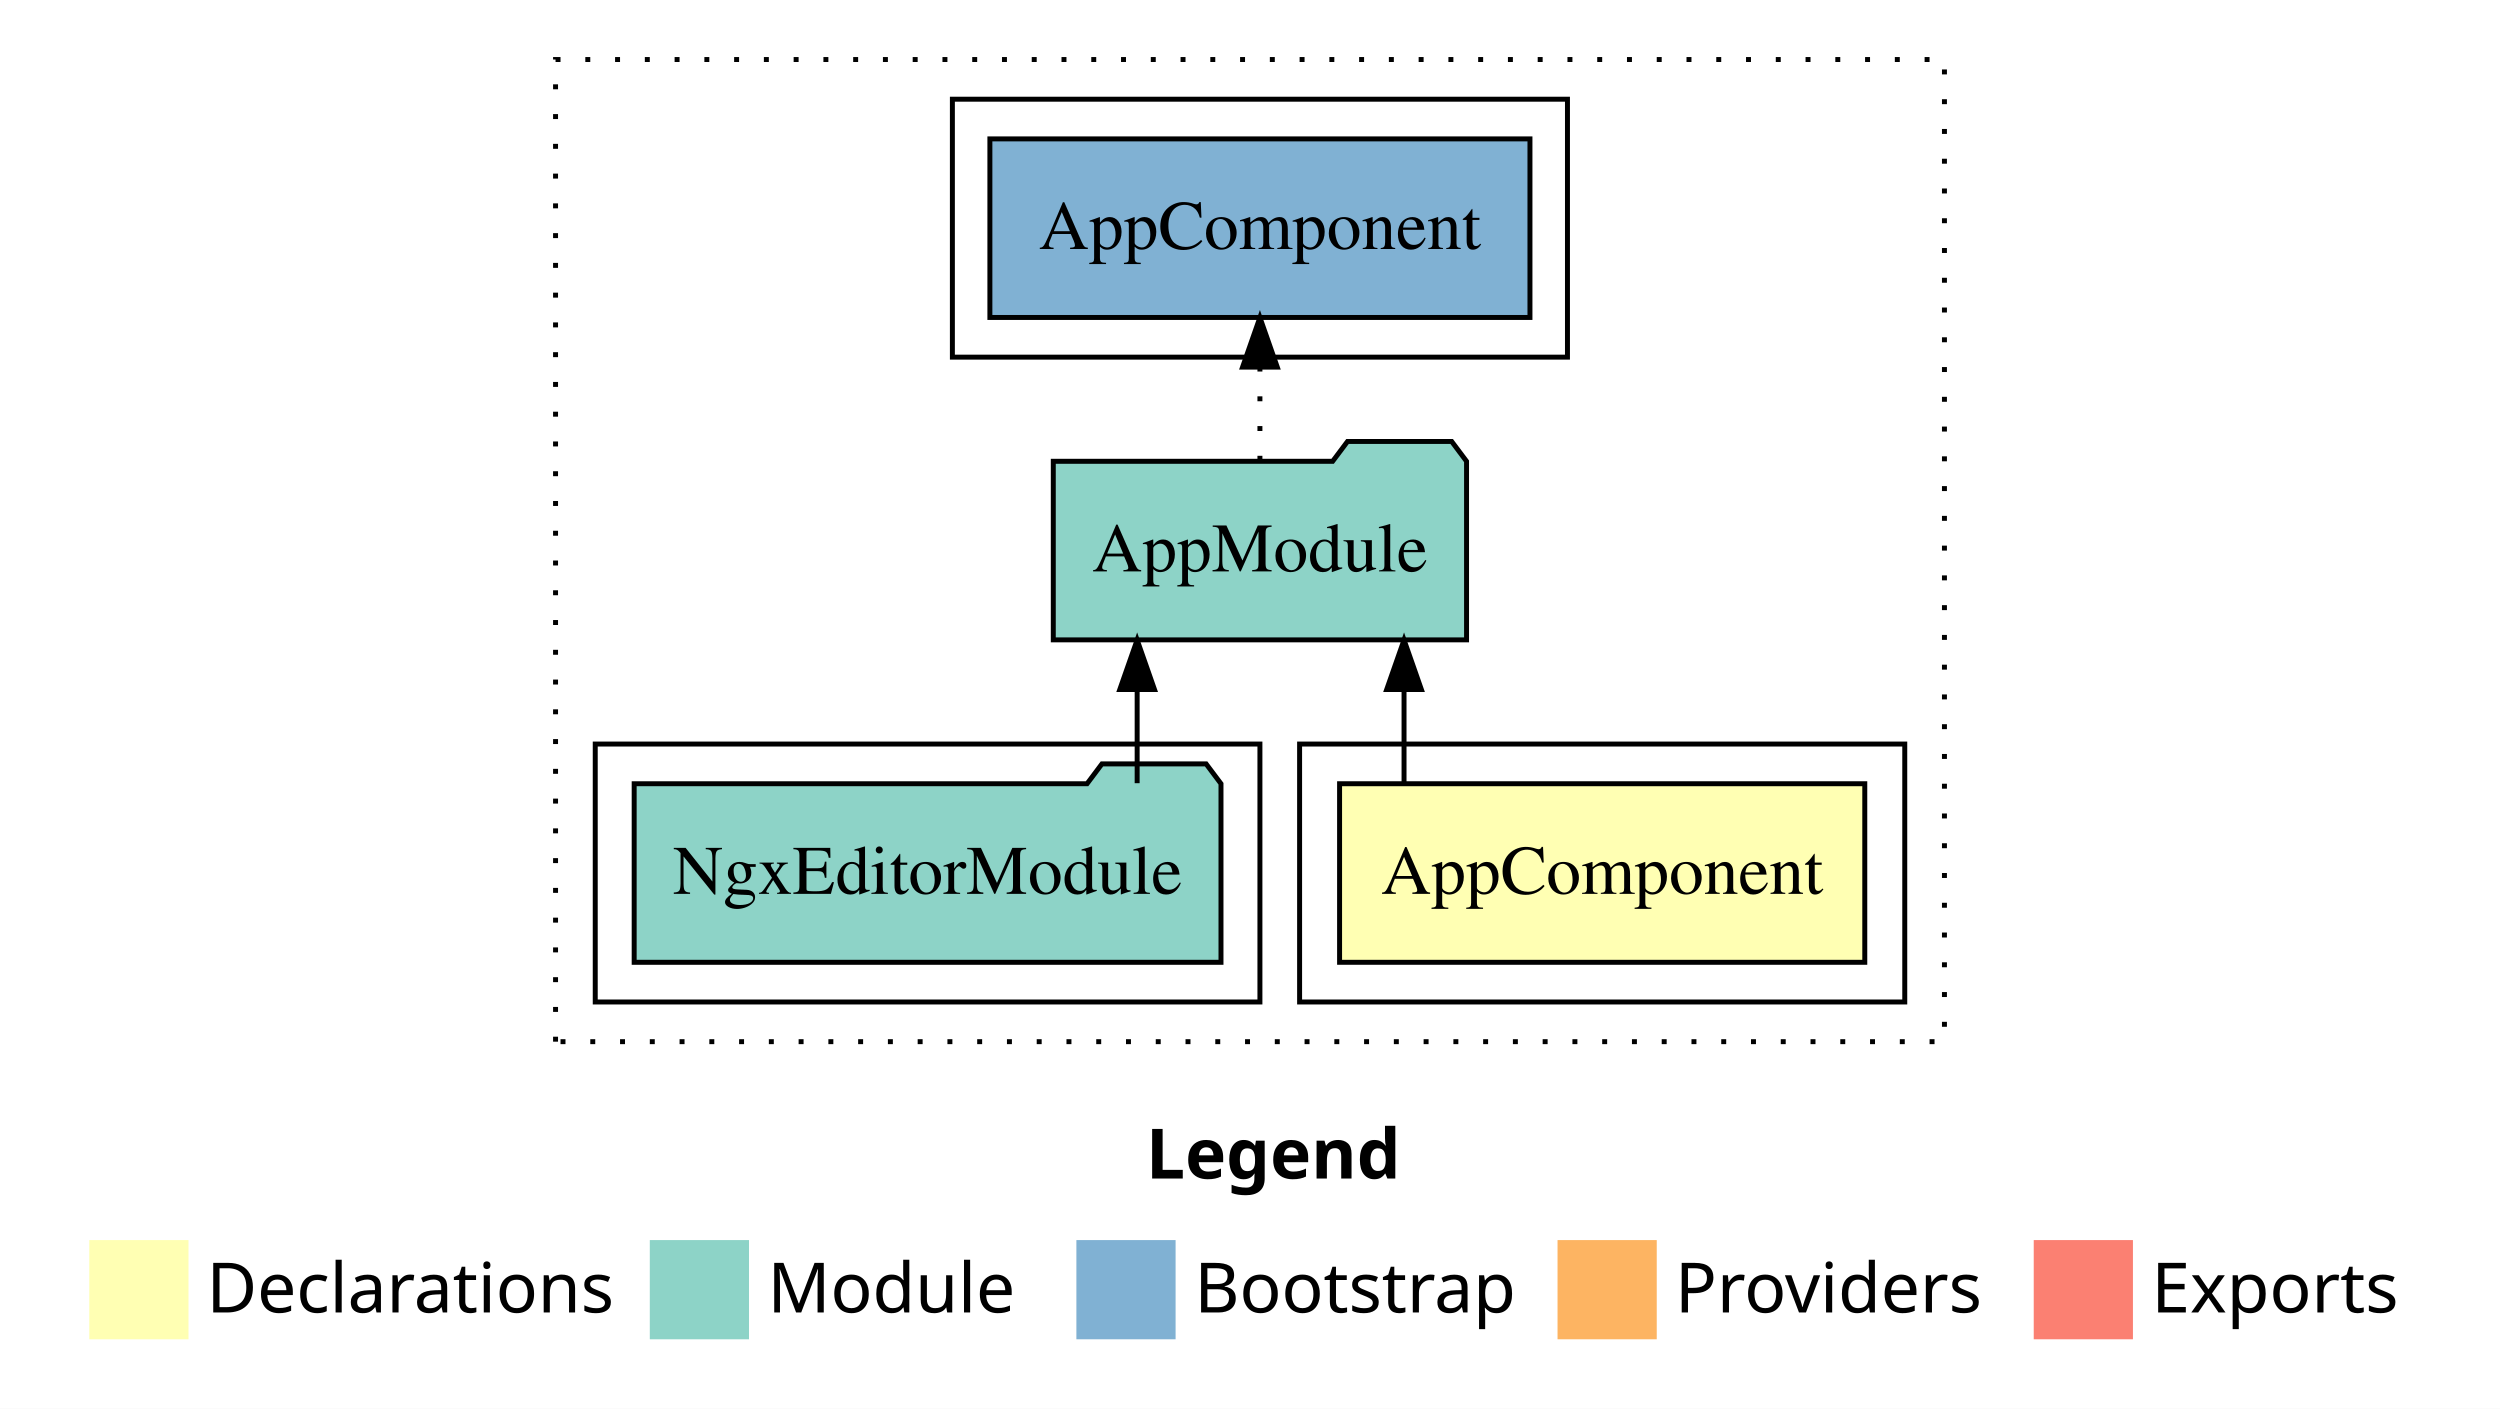
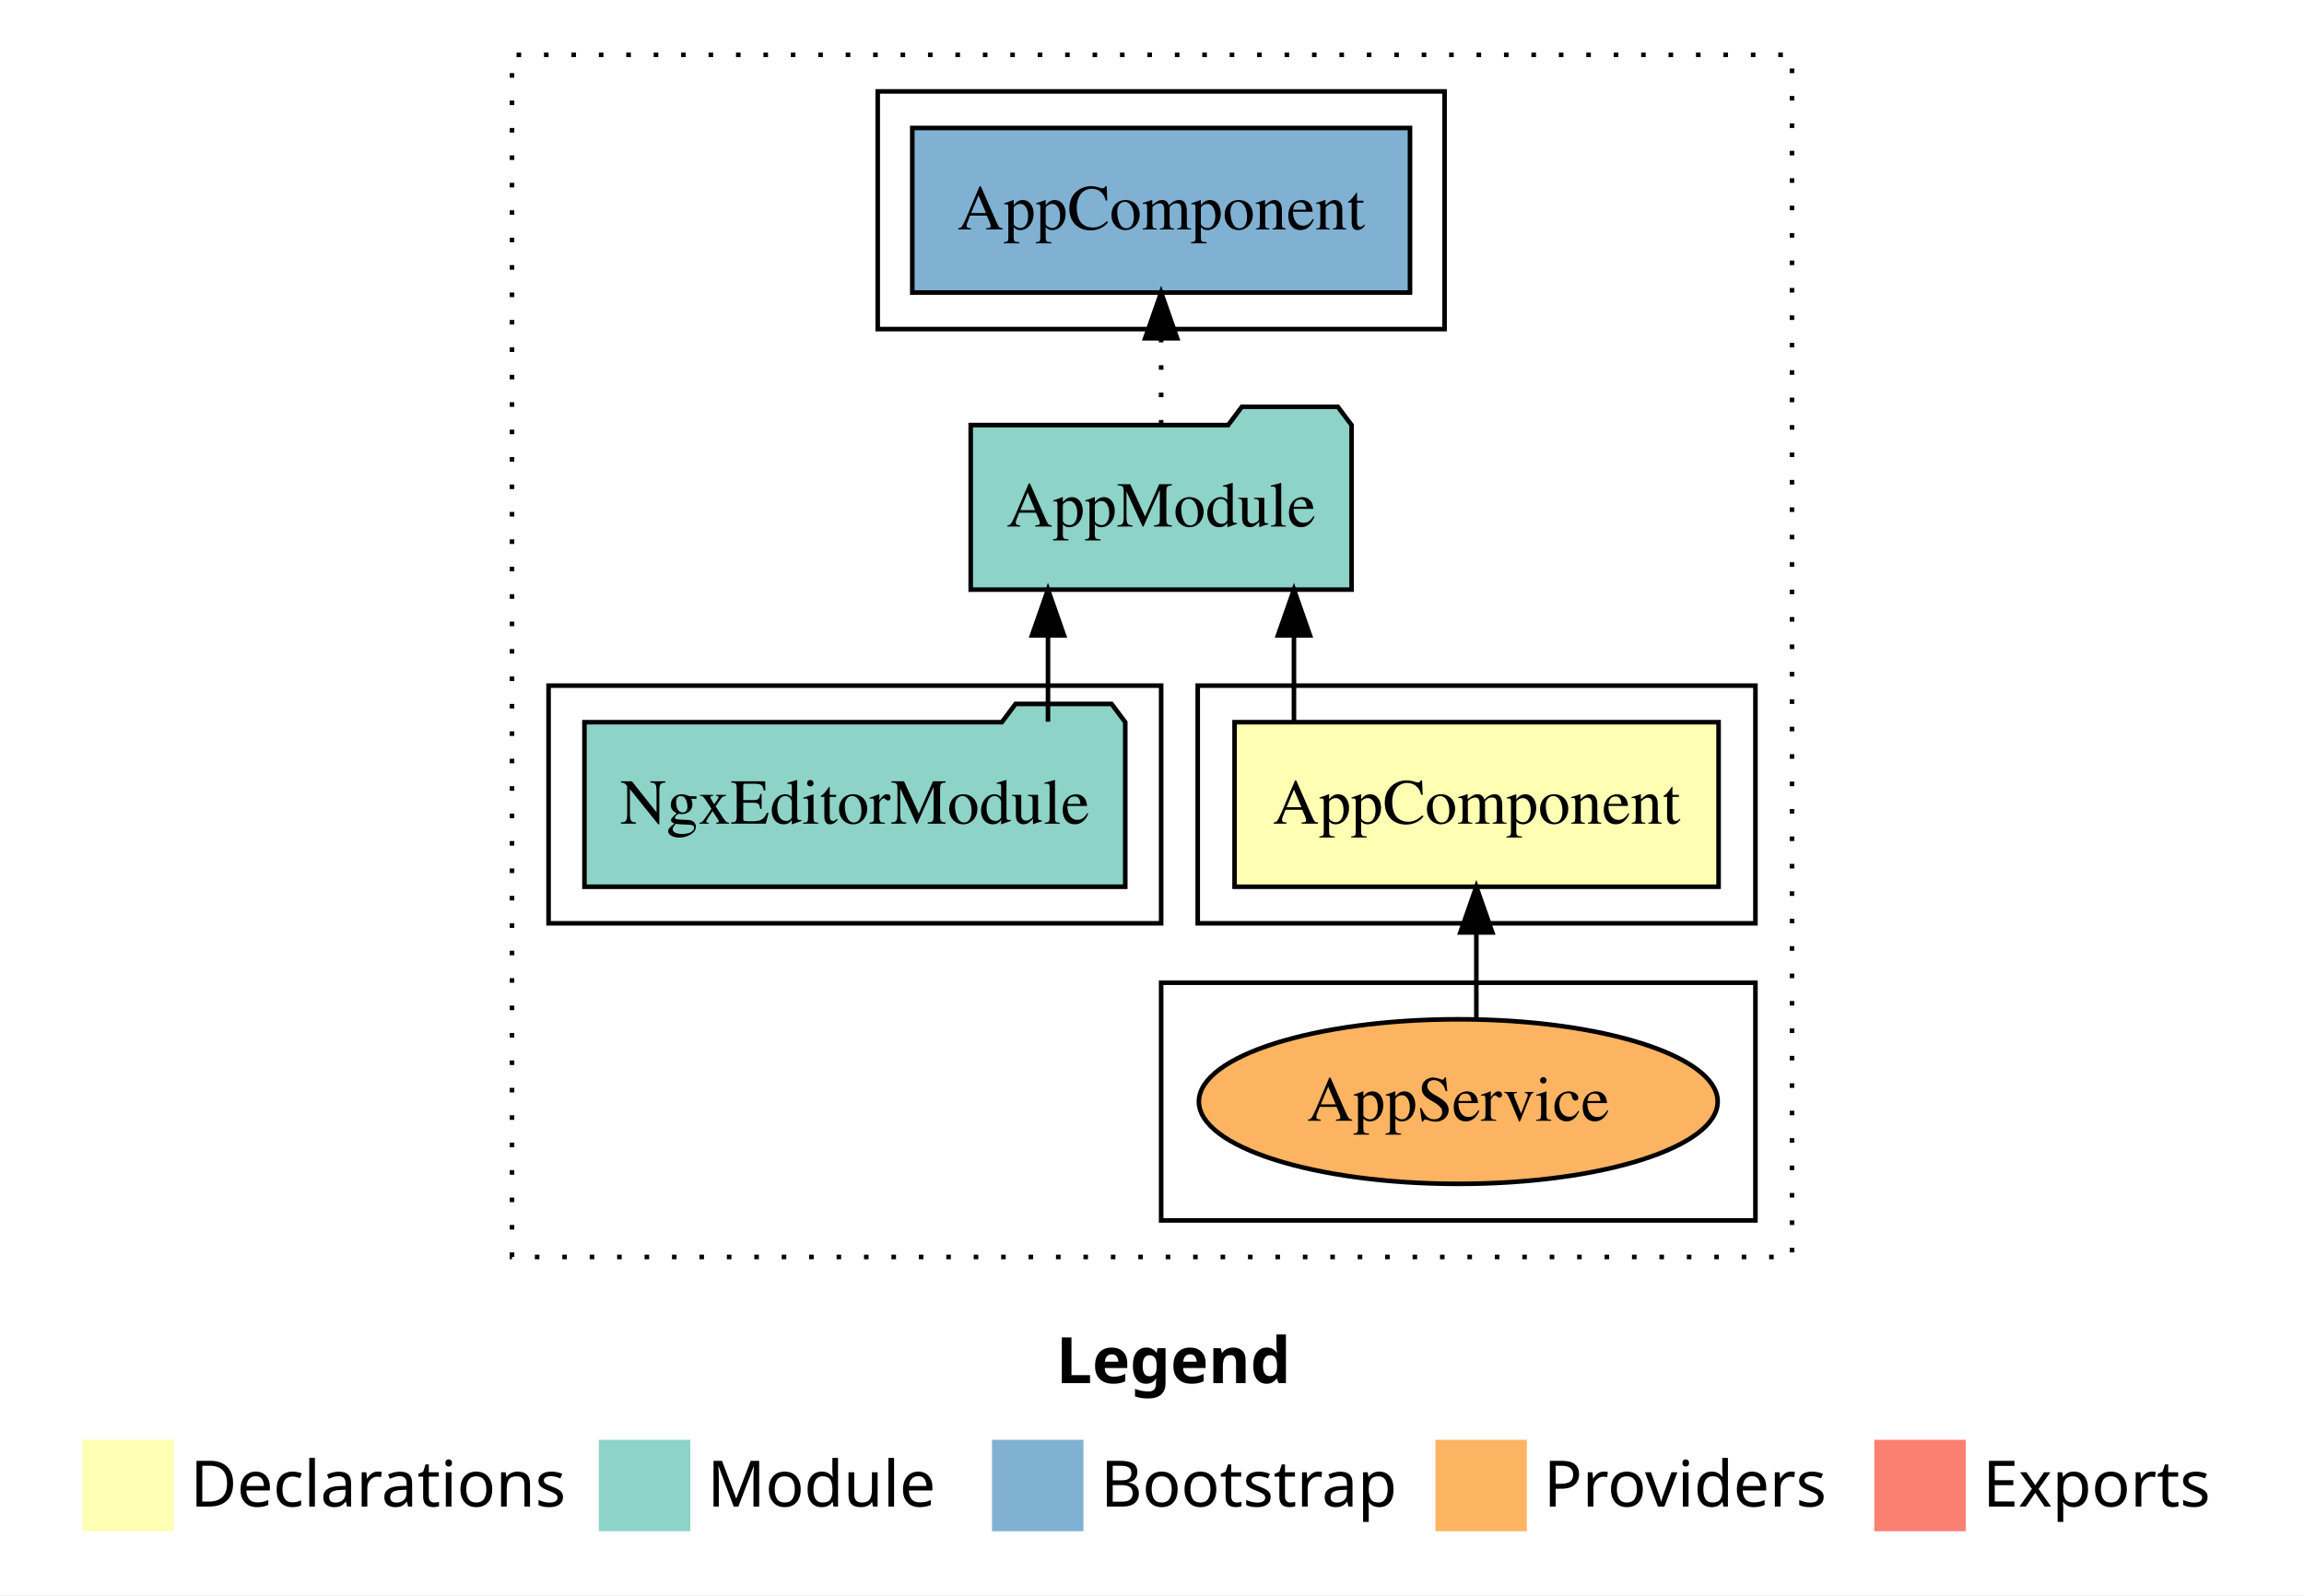
- <svg xmlns="http://www.w3.org/2000/svg" width="504pt" height="284pt" viewBox="0.00 0.00 504.00 284.00">
-   <g id="graph0" class="graph" transform="scale(1 1) rotate(0) translate(4 280)">
-     <polygon fill="#ffffff" stroke="transparent" points="-4,4 -4,-280 500,-280 500,4 -4,4" />
+ <svg xmlns="http://www.w3.org/2000/svg" width="504pt" height="349pt" viewBox="0.00 0.00 504.00 349.00">
+   <g id="graph0" class="graph" transform="scale(1 1) rotate(0) translate(4 345)">
+     <polygon fill="#ffffff" stroke="transparent" points="-4,4 -4,-345 500,-345 500,4 -4,4" />
    <text text-anchor="start" x="227.009" y="-42.4" font-family="sans-serif" font-weight="bold" font-size="14.00" fill="#000000">Legend</text>
    <polygon fill="#ffffb3" stroke="transparent" points="14,-10 14,-30 34,-30 34,-10 14,-10" />
    <text text-anchor="start" x="37.629" y="-15.4" font-family="sans-serif" font-size="14.00" fill="#000000">  Declarations</text>
    <polygon fill="#8dd3c7" stroke="transparent" points="127,-10 127,-30 147,-30 147,-10 127,-10" />
    <text text-anchor="start" x="150.725" y="-15.4" font-family="sans-serif" font-size="14.00" fill="#000000">  Module</text>
    <polygon fill="#80b1d3" stroke="transparent" points="213,-10 213,-30 233,-30 233,-10 213,-10" />
    <text text-anchor="start" x="236.781" y="-15.4" font-family="sans-serif" font-size="14.00" fill="#000000">  Bootstrap</text>
    <polygon fill="#fdb462" stroke="transparent" points="310,-10 310,-30 330,-30 330,-10 310,-10" />
    <text text-anchor="start" x="333.673" y="-15.4" font-family="sans-serif" font-size="14.00" fill="#000000">  Providers</text>
    <polygon fill="#fb8072" stroke="transparent" points="406,-10 406,-30 426,-30 426,-10 406,-10" />
    <text text-anchor="start" x="429.726" y="-15.4" font-family="sans-serif" font-size="14.00" fill="#000000">  Exports</text>
    <g id="clust1" class="cluster">
-       <polygon fill="none" stroke="#000000" stroke-dasharray="1,5" points="108,-70 108,-268 388,-268 388,-70 108,-70" />
+       <polygon fill="none" stroke="#000000" stroke-dasharray="1,5" points="108,-70 108,-333 388,-333 388,-70 108,-70" />
    </g>
    <g id="clust2" class="cluster">
-       <polygon fill="none" stroke="#000000" points="258,-78 258,-130 380,-130 380,-78 258,-78" />
+       <polygon fill="none" stroke="#000000" points="258,-143 258,-195 380,-195 380,-143 258,-143" />
+     </g>
+     <g id="clust3" class="cluster">
+       <polygon fill="none" stroke="#000000" points="250,-78 250,-130 380,-130 380,-78 250,-78" />
    </g>
    <g id="clust4" class="cluster">
-       <polygon fill="none" stroke="#000000" points="116,-78 116,-130 250,-130 250,-78 116,-78" />
+       <polygon fill="none" stroke="#000000" points="116,-143 116,-195 250,-195 250,-143 116,-143" />
    </g>
    <g id="clust6" class="cluster">
-       <polygon fill="none" stroke="#000000" points="188,-208 188,-260 312,-260 312,-208 188,-208" />
+       <polygon fill="none" stroke="#000000" points="188,-273 188,-325 312,-325 312,-273 188,-273" />
    </g>
    <g id="node1" class="node">
-       <polygon fill="#ffffb3" stroke="#000000" points="371.94,-122 266.06,-122 266.06,-86 371.94,-86 371.94,-122" />
-       <text text-anchor="middle" x="319" y="-99.8" font-family="Times,serif" font-size="14.00" fill="#000000">AppComponent</text>
+       <polygon fill="#ffffb3" stroke="#000000" points="371.94,-187 266.06,-187 266.06,-151 371.94,-151 371.94,-187" />
+       <text text-anchor="middle" x="319" y="-164.8" font-family="Times,serif" font-size="14.00" fill="#000000">AppComponent</text>
    </g>
    <g id="node2" class="node">
-       <polygon fill="#8dd3c7" stroke="#000000" points="291.657,-187 288.657,-191 267.657,-191 264.657,-187 208.343,-187 208.343,-151 291.657,-151 291.657,-187" />
-       <text text-anchor="middle" x="250" y="-164.8" font-family="Times,serif" font-size="14.00" fill="#000000">AppModule</text>
+       <polygon fill="#8dd3c7" stroke="#000000" points="291.657,-252 288.657,-256 267.657,-256 264.657,-252 208.343,-252 208.343,-216 291.657,-216 291.657,-252" />
+       <text text-anchor="middle" x="250" y="-229.8" font-family="Times,serif" font-size="14.00" fill="#000000">AppModule</text>
    </g>
    <g id="edge1" class="edge">
-       <path fill="none" stroke="#000000" d="M279.054,-122.106C279.054,-122.106 279.054,-140.991 279.054,-140.991" />
-       <polygon fill="#000000" stroke="#000000" points="275.554,-140.991 279.054,-150.991 282.554,-140.991 275.554,-140.991" />
+       <path fill="none" stroke="#000000" d="M279.054,-187.106C279.054,-187.106 279.054,-205.991 279.054,-205.991" />
+       <polygon fill="#000000" stroke="#000000" points="275.554,-205.991 279.054,-215.991 282.554,-205.991 275.554,-205.991" />
+     </g>
+     <g id="node5" class="node">
+       <polygon fill="#80b1d3" stroke="#000000" points="304.439,-317 195.561,-317 195.561,-281 304.439,-281 304.439,-317" />
+       <text text-anchor="middle" x="250" y="-294.8" font-family="Times,serif" font-size="14.00" fill="#000000">AppComponent </text>
+     </g>
+     <g id="edge4" class="edge">
+       <path fill="none" stroke="#000000" stroke-dasharray="1,5" d="M250,-252.106C250,-252.106 250,-270.991 250,-270.991" />
+       <polygon fill="#000000" stroke="#000000" points="246.5,-270.991 250,-280.991 253.5,-270.991 246.5,-270.991" />
+     </g>
+     <g id="node3" class="node">
+       <ellipse fill="#fdb462" stroke="#000000" cx="315" cy="-104" rx="56.741" ry="18" />
+       <text text-anchor="middle" x="315" y="-99.8" font-family="Times,serif" font-size="14.00" fill="#000000">AppService</text>
+     </g>
+     <g id="edge2" class="edge">
+       <path fill="none" stroke="#000000" d="M318.95,-122.106C318.95,-122.106 318.95,-140.991 318.95,-140.991" />
+       <polygon fill="#000000" stroke="#000000" points="315.45,-140.991 318.95,-150.991 322.45,-140.991 315.45,-140.991" />
    </g>
    <g id="node4" class="node">
-       <polygon fill="#80b1d3" stroke="#000000" points="304.439,-252 195.561,-252 195.561,-216 304.439,-216 304.439,-252" />
-       <text text-anchor="middle" x="250" y="-229.8" font-family="Times,serif" font-size="14.00" fill="#000000">AppComponent </text>
+       <polygon fill="#8dd3c7" stroke="#000000" points="242.151,-187 239.151,-191 218.151,-191 215.151,-187 123.849,-187 123.849,-151 242.151,-151 242.151,-187" />
+       <text text-anchor="middle" x="183" y="-164.8" font-family="Times,serif" font-size="14.00" fill="#000000">NgxEditorModule</text>
    </g>
    <g id="edge3" class="edge">
-       <path fill="none" stroke="#000000" stroke-dasharray="1,5" d="M250,-187.106C250,-187.106 250,-205.991 250,-205.991" />
-       <polygon fill="#000000" stroke="#000000" points="246.5,-205.991 250,-215.991 253.5,-205.991 246.5,-205.991" />
-     </g>
-     <g id="node3" class="node">
-       <polygon fill="#8dd3c7" stroke="#000000" points="242.151,-122 239.151,-126 218.151,-126 215.151,-122 123.849,-122 123.849,-86 242.151,-86 242.151,-122" />
-       <text text-anchor="middle" x="183" y="-99.8" font-family="Times,serif" font-size="14.00" fill="#000000">NgxEditorModule</text>
-     </g>
-     <g id="edge2" class="edge">
-       <path fill="none" stroke="#000000" d="M225.249,-122.106C225.249,-122.106 225.249,-140.991 225.249,-140.991" />
-       <polygon fill="#000000" stroke="#000000" points="221.749,-140.991 225.249,-150.991 228.749,-140.991 221.749,-140.991" />
+       <path fill="none" stroke="#000000" d="M225.249,-187.106C225.249,-187.106 225.249,-205.991 225.249,-205.991" />
+       <polygon fill="#000000" stroke="#000000" points="221.749,-205.991 225.249,-215.991 228.749,-205.991 221.749,-205.991" />
    </g>
  </g>
</svg>
